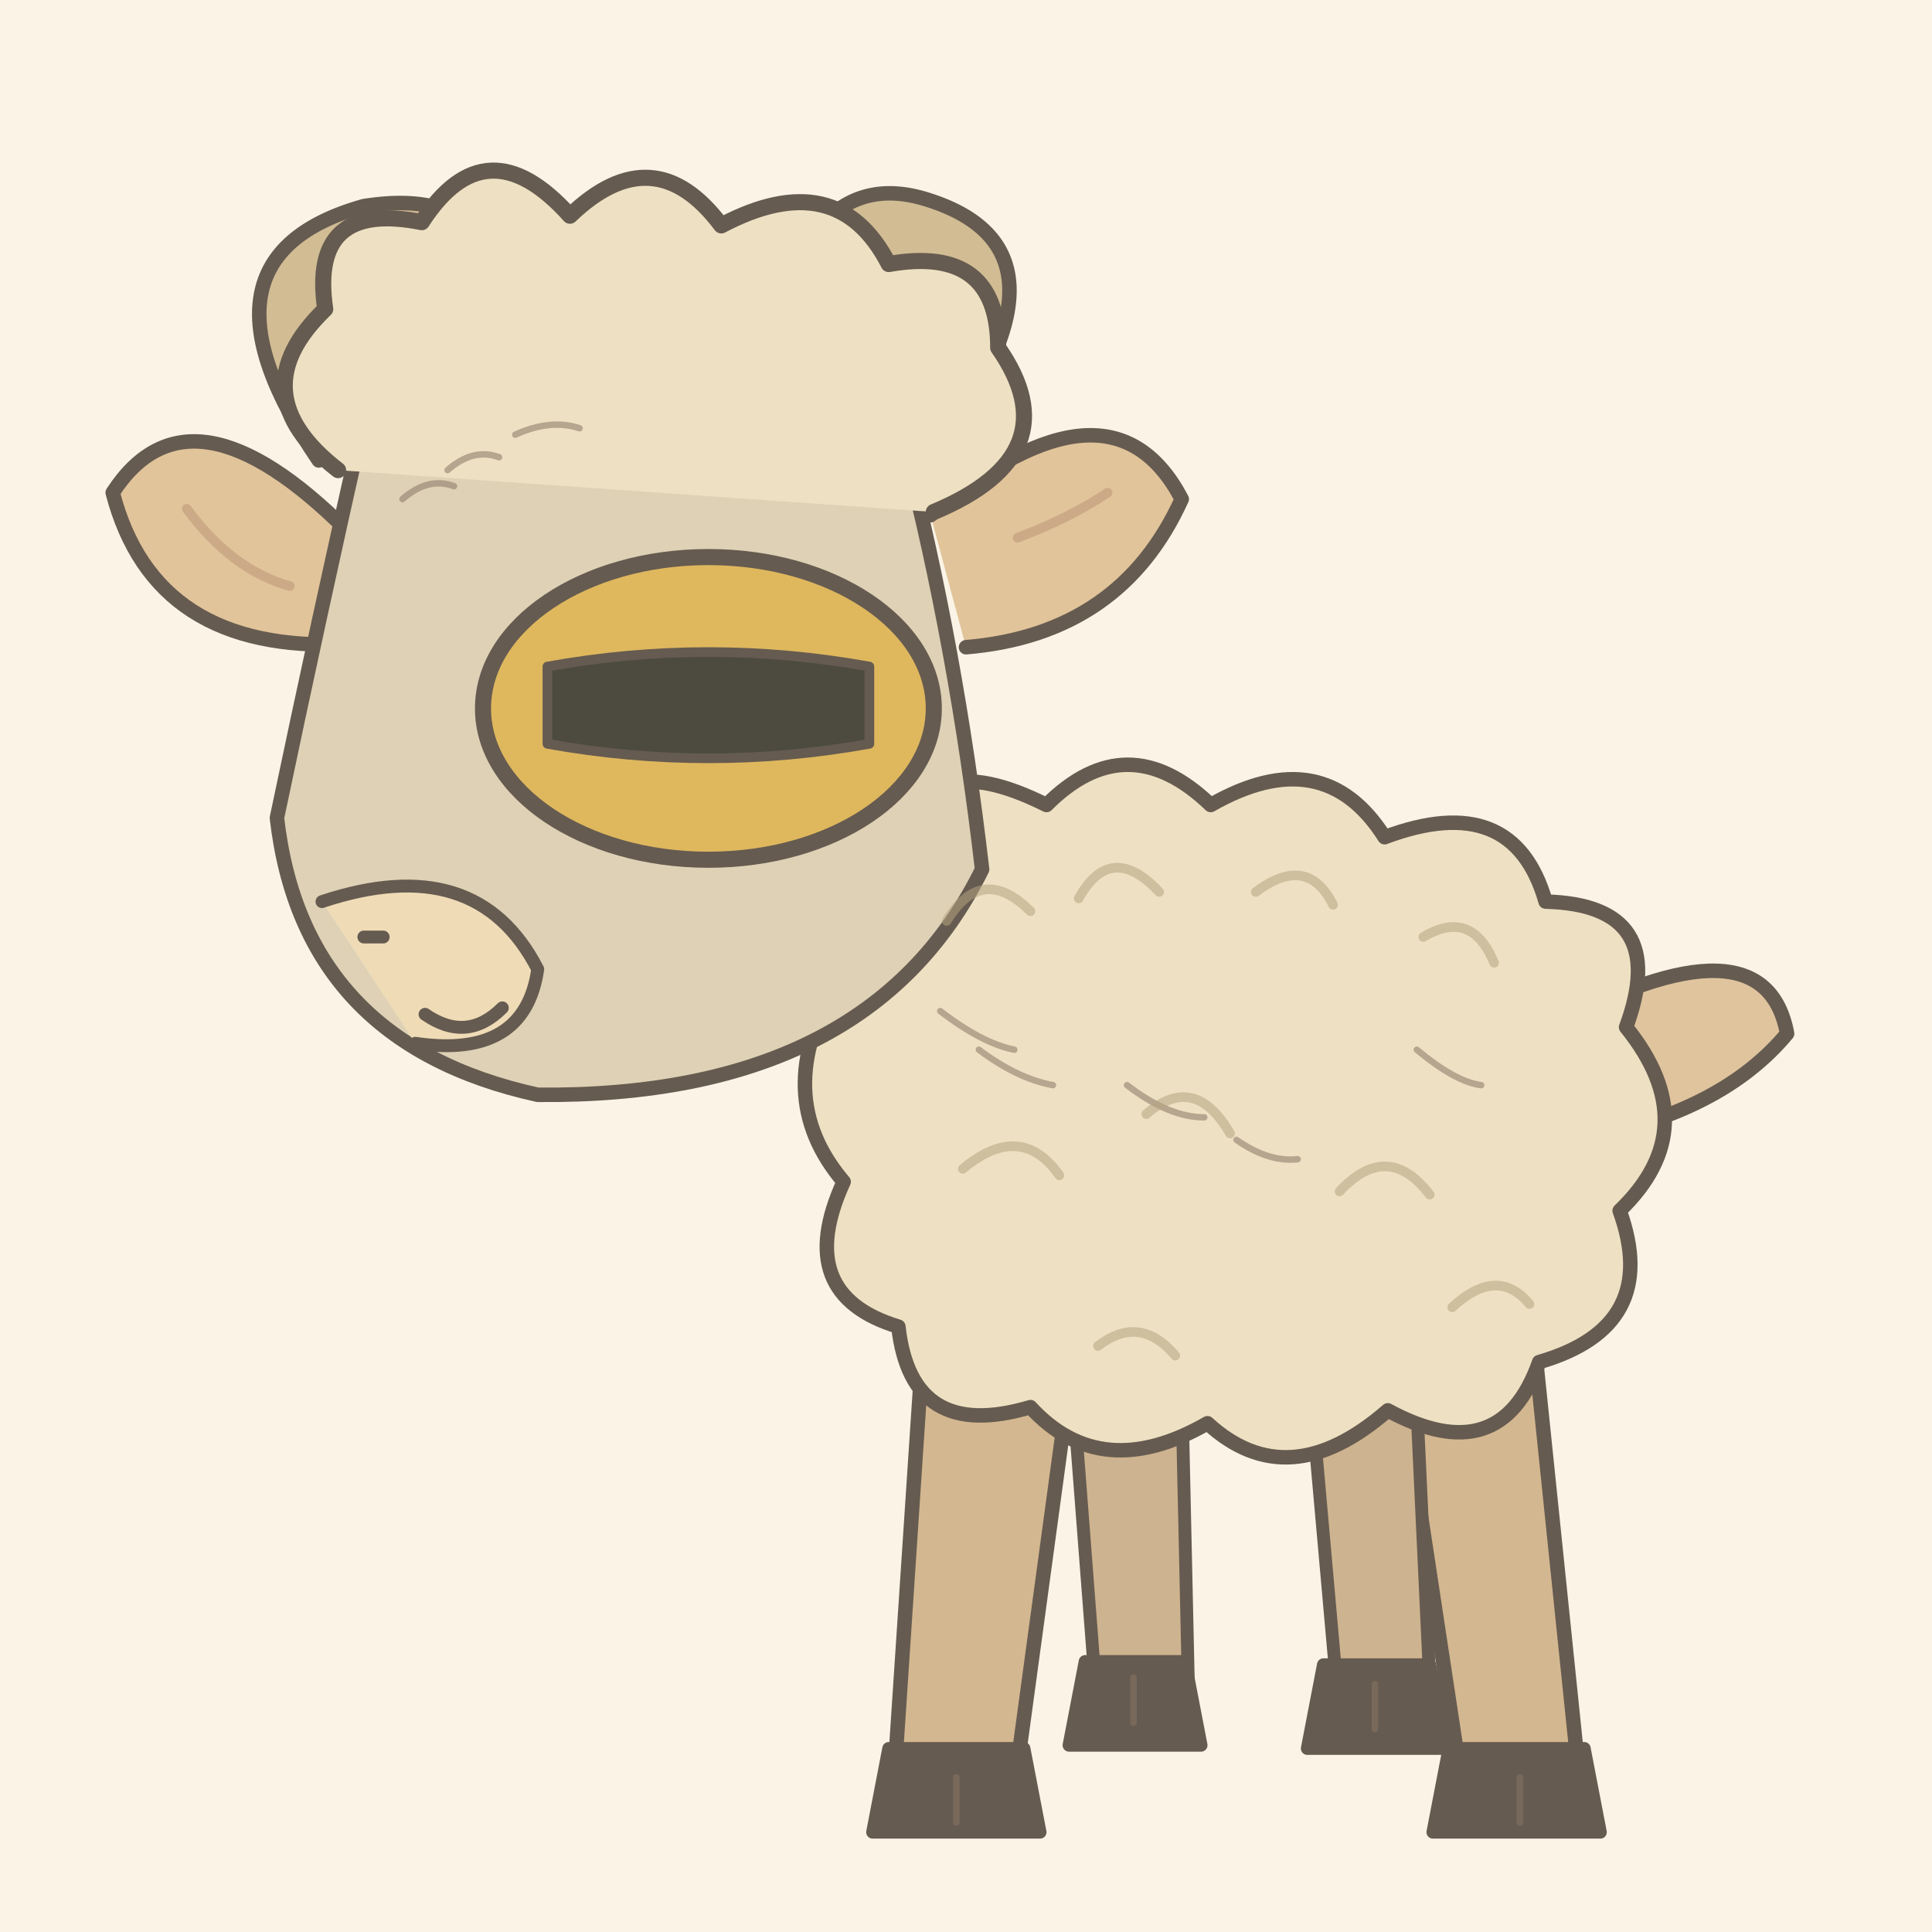
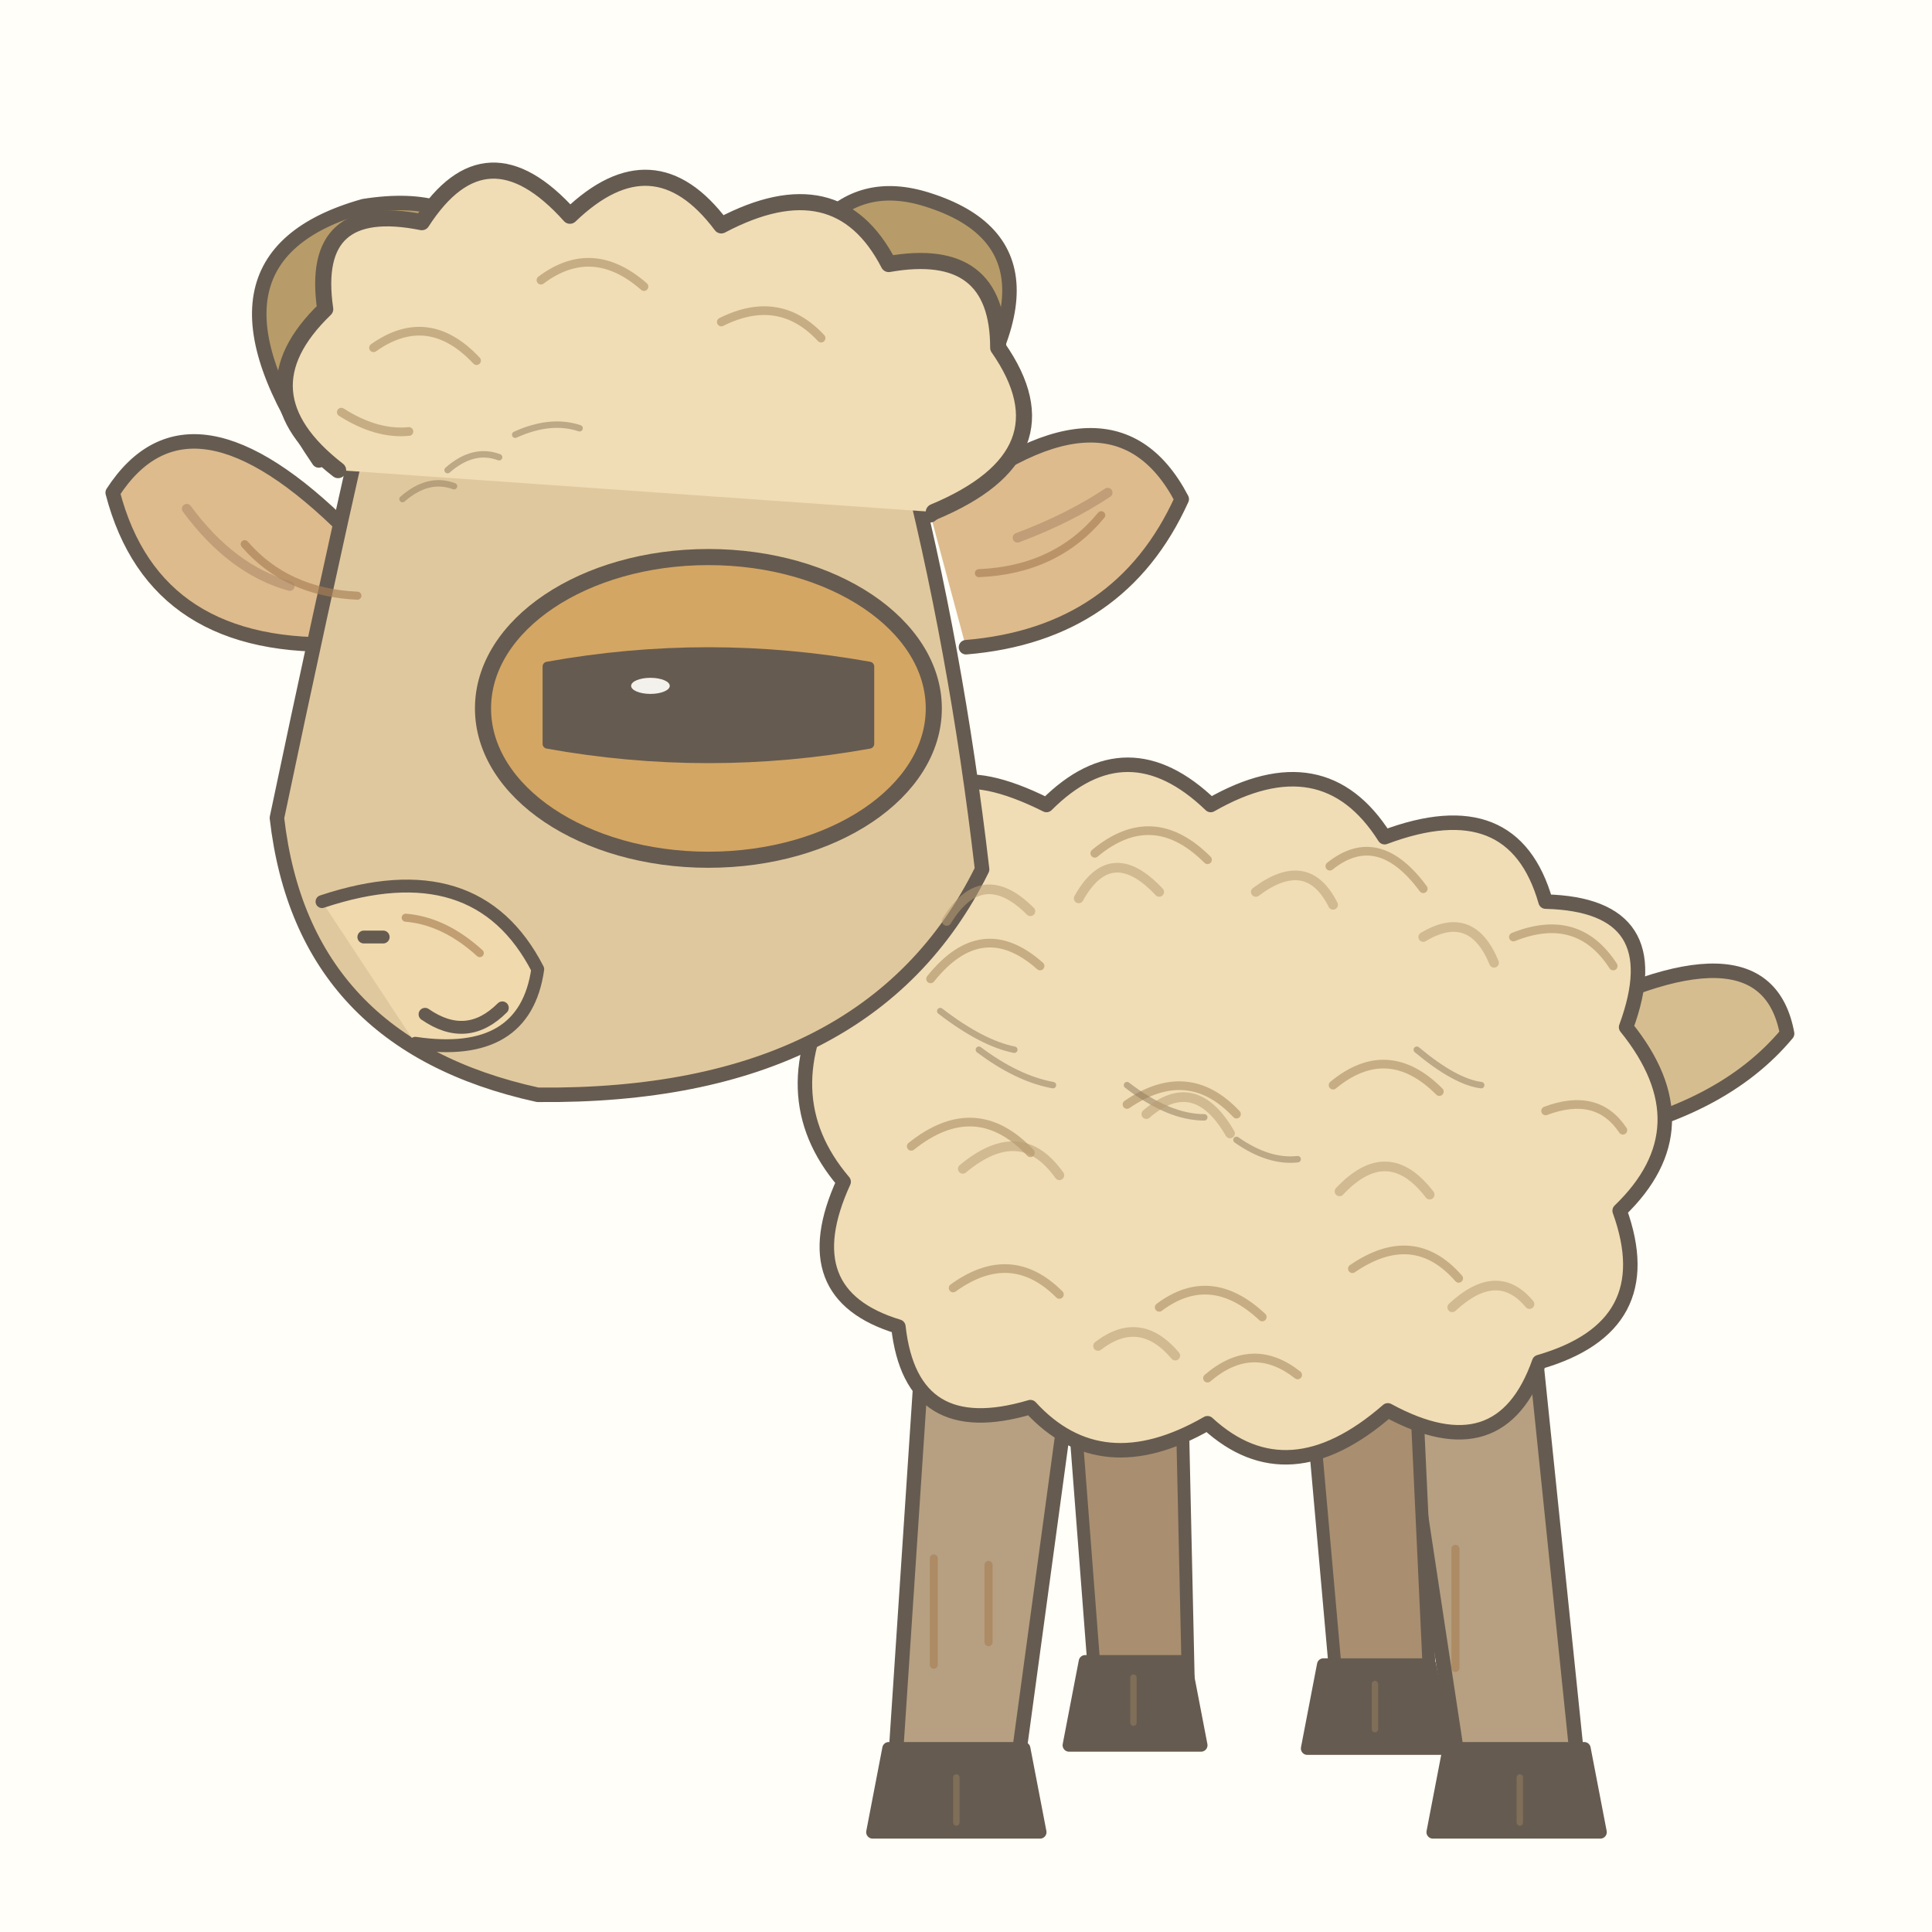
<svg xmlns="http://www.w3.org/2000/svg" width="600" height="600" viewBox="0 0 600 600" data-full-animal="sheep" data-illustration="complete">
-   <rect width="600" height="600" rx="0" fill="#fbf4e6" />
+   <rect width="600" height="600" rx="0" fill="#fffef8" />
  <defs>
    <mask id="detail-mask">
      <rect width="600" height="600" fill="white" />
      <rect x="160" y="185" width="120" height="70" fill="black" />
    </mask>
  </defs>
-   <path d="M288 397L278 548L316 548L333 423M433 416L453 548L490 548L474 393" fill="#d3b790" stroke="#665b50" stroke-width="4.5" stroke-linecap="round" stroke-linejoin="round" />
-   <path d="M332 417L340 521L369 521L367 431M407 432L415 522L444 522L439 415" fill="#cdb38f" stroke="#665b50" stroke-width="4" stroke-linecap="round" stroke-linejoin="round" />
+   <path d="M288 397L278 548L316 548L333 423M433 416L453 548L490 548L474 393" fill="#b6a081" stroke="#665b50" stroke-width="4.5" stroke-linecap="round" stroke-linejoin="round" />
+   <path d="M332 417L340 521L369 521L367 431M407 432L415 522L444 522L439 415" fill="#a98f70" stroke="#665b50" stroke-width="4" stroke-linecap="round" stroke-linejoin="round" />
  <path d="M276 543l-5 26h52l-5 -26Z" fill="#665b50" stroke="#665b50" stroke-width="4" stroke-linecap="round" stroke-linejoin="round" />
  <path d="M450 543l-5 26h52l-5 -26Z" fill="#665b50" stroke="#665b50" stroke-width="4" stroke-linecap="round" stroke-linejoin="round" />
  <path d="M337 516l-5 26h41l-5 -26Z" fill="#665b50" stroke="#665b50" stroke-width="4" stroke-linecap="round" stroke-linejoin="round" />
  <path d="M411 517l-5 26h43l-5 -26Z" fill="#665b50" stroke="#665b50" stroke-width="4" stroke-linecap="round" stroke-linejoin="round" />
-   <path d="M481 319Q548 283 555 321Q535 345 494 353" fill="#dfc49e" stroke="#665b50" stroke-width="4.5" stroke-linecap="round" stroke-linejoin="round" />
-   <path d="M260 305Q245 270 282 265Q285 230 325 250Q350 225 376 250Q411 230 430 260Q470 245 480 280Q519 281 505 319Q530 350 503 376Q516 412 478 423Q466 457 431 438Q400 465 375 442Q342 461 320 437Q283 448 279 412Q246 402 262 367Q239 340 260 305" fill="#eee1c3" stroke="#665b50" stroke-width="4.5" stroke-linecap="round" stroke-linejoin="round" />
-   <path d="M99 143Q56 80 113 64Q170 55 153 131M288 143Q339 78 288 62Q247 49 236 122" fill="#d1bc94" stroke="#665b50" stroke-width="4.5" stroke-linecap="round" stroke-linejoin="round" />
-   <path d="M108 165Q59 116 35 153Q48 203 108 200M289 160Q345 113 367 155Q348 197 300 201" fill="#e1c49a" stroke="#665b50" stroke-width="4.5" stroke-linecap="round" stroke-linejoin="round" />
-   <path d="M113 130Q197 91 281 139Q297 201 305 270Q270 341 167 340Q94 324 86 254Q99 192 113 130Z" fill="#ded1b5" stroke="#665b50" stroke-width="4.5" stroke-linecap="round" stroke-linejoin="round" />
-   <path d="M105 146Q74 122 101 96Q96 62 131 69Q151 38 177 67Q203 42 224 70Q260 51 276 82Q310 76 310 108Q333 141 290 159" fill="#eee1c3" stroke="#665b50" stroke-width="5" stroke-linecap="round" stroke-linejoin="round" />
-   <ellipse cx="220" cy="220" rx="70" ry="47" fill="#dfb85e" stroke="#665b50" stroke-width="5" />
-   <path d="M100 280Q148 264 167 301Q163 329 129 324" fill="#efdcb7" stroke="#665b50" stroke-width="4" stroke-linecap="round" stroke-linejoin="round" />
+   <path d="M481 319Q548 283 555 321Q535 345 494 353" fill="#d6bd90" stroke="#665b50" stroke-width="4.5" stroke-linecap="round" stroke-linejoin="round" />
+   <path d="M260 305Q245 270 282 265Q285 230 325 250Q350 225 376 250Q411 230 430 260Q470 245 480 280Q519 281 505 319Q530 350 503 376Q516 412 478 423Q466 457 431 438Q400 465 375 442Q342 461 320 437Q283 448 279 412Q246 402 262 367Q239 340 260 305" fill="#f0ddb5" stroke="#665b50" stroke-width="4.5" stroke-linecap="round" stroke-linejoin="round" />
+   <path d="M99 143Q56 80 113 64Q170 55 153 131M288 143Q339 78 288 62Q247 49 236 122" fill="#b79c69" stroke="#665b50" stroke-width="4.5" stroke-linecap="round" stroke-linejoin="round" />
+   <path d="M108 165Q59 116 35 153Q48 203 108 200M289 160Q345 113 367 155Q348 197 300 201" fill="#ddbb8d" stroke="#665b50" stroke-width="4.5" stroke-linecap="round" stroke-linejoin="round" />
+   <path d="M113 130Q197 91 281 139Q297 201 305 270Q270 341 167 340Q94 324 86 254Q99 192 113 130Z" fill="#e0c89e" stroke="#665b50" stroke-width="4.5" stroke-linecap="round" stroke-linejoin="round" />
+   <path d="M105 146Q74 122 101 96Q96 62 131 69Q151 38 177 67Q203 42 224 70Q260 51 276 82Q310 76 310 108Q333 141 290 159" fill="#f0ddb5" stroke="#665b50" stroke-width="5" stroke-linecap="round" stroke-linejoin="round" />
+   <ellipse cx="220" cy="220" rx="70" ry="47" fill="#d4a663" stroke="#665b50" stroke-width="5" />
+   <path d="M100 280Q148 264 167 301Q163 329 129 324" fill="#f0d9ad" stroke="#665b50" stroke-width="4" stroke-linecap="round" stroke-linejoin="round" />
  <path d="M113 291L119 291M132 315Q145 324 156 313" fill="none" stroke="#665b50" stroke-width="4" stroke-linecap="round" stroke-linejoin="round" />
-   <path d="M170 207Q220 198 270 207L270 231Q220 240 170 231Z" fill="#4d4b40" stroke="#665b50" stroke-width="3" stroke-linecap="round" stroke-linejoin="round" />
+   <path d="M170 207Q220 198 270 207L270 231Q220 240 170 231Z" fill="#665b50" stroke="#665b50" stroke-width="3" stroke-linecap="round" stroke-linejoin="round" />
+   <ellipse cx="202" cy="213" rx="6" ry="2.5" fill="#fffef8" opacity=".92" />
+   <g fill="none" stroke="#b79a70" stroke-width="2.7" stroke-linecap="round" opacity=".72">
+     <path d="M289 304q16-20 34-4m17-35q18-15 35 2m38 2q15-12 29 7m28 15q20-8 31 9M283 356q20-16 37 2m30-15q19-13 34 3m30-9q17-14 33 2m33 6q16-6 24 6M296 400q18-13 33 2m31 4q16-12 32 3m28-15q19-13 33 3m-78 31q14-12 28-1M116 108q17-12 32 4m20-25q16-12 32 2m24 11q18-9 31 5m-149 23q11 7 21 6" />
+   </g>
+   <g fill="none" stroke="#a78055" stroke-width="2.5" stroke-linecap="round" opacity=".65">
+     <path d="M111 185q-22-1-35-16m228 9q24-1 38-18M126 285q12 1 23 11M290 484v33m17-31v24m145-29v37" />
+   </g>
  <g mask="url(#detail-mask)" data-coat-details="sheep">
-     <path d="M125 155q8 -7 16 -4M139 146q8 -7 16 -4M160 135q11 -5 20 -2M292 314q13 10 23 12M304 326q12 9 23 11M350 337q13 10 24 10M384 354q10 7 19 6M440 326q12 10 20 11M297 552v14M472 552v14M352 521v14M427 523v14" fill="none" stroke="#887565" stroke-width="2" stroke-linecap="round" opacity=".55" />
-     <path d="M58 158q14 19 32 24M316 167q16 -6 28 -14" fill="none" stroke="#bc9678" stroke-width="3" stroke-linecap="round" opacity=".55" />
-     <path d="M294 286q11 -18 26 -3M335 279q10 -18 25 -2M390 277q16 -12 24 4M442 291q15 -9 22 8M299 363q18 -15 30 2M356 346q15 -13 26 6M416 370q15 -16 28 1M341 418q13 -10 24 3M451 406q14 -13 24 -1" fill="none" stroke="#b5a480" stroke-width="3" stroke-linecap="round" opacity=".55" />
+     <path d="M125 155q8 -7 16 -4M139 146q8 -7 16 -4M160 135q11 -5 20 -2M292 314q13 10 23 12M304 326q12 9 23 11M350 337q13 10 24 10M384 354q10 7 19 6M440 326q12 10 20 11M297 552v14M472 552v14M352 521v14M427 523v14" fill="none" stroke="#947d5e" stroke-width="2" stroke-linecap="round" opacity=".55" />
+     <path d="M58 158q14 19 32 24M316 167q16 -6 28 -14" fill="none" stroke="#aa8664" stroke-width="3" stroke-linecap="round" opacity=".55" />
+     <path d="M294 286q11 -18 26 -3M335 279q10 -18 25 -2M390 277q16 -12 24 4M442 291q15 -9 22 8M299 363q18 -15 30 2M356 346q15 -13 26 6M416 370q15 -16 28 1M341 418q13 -10 24 3M451 406q14 -13 24 -1" fill="none" stroke="#b89d73" stroke-width="3" stroke-linecap="round" opacity=".55" />
  </g>
</svg>
